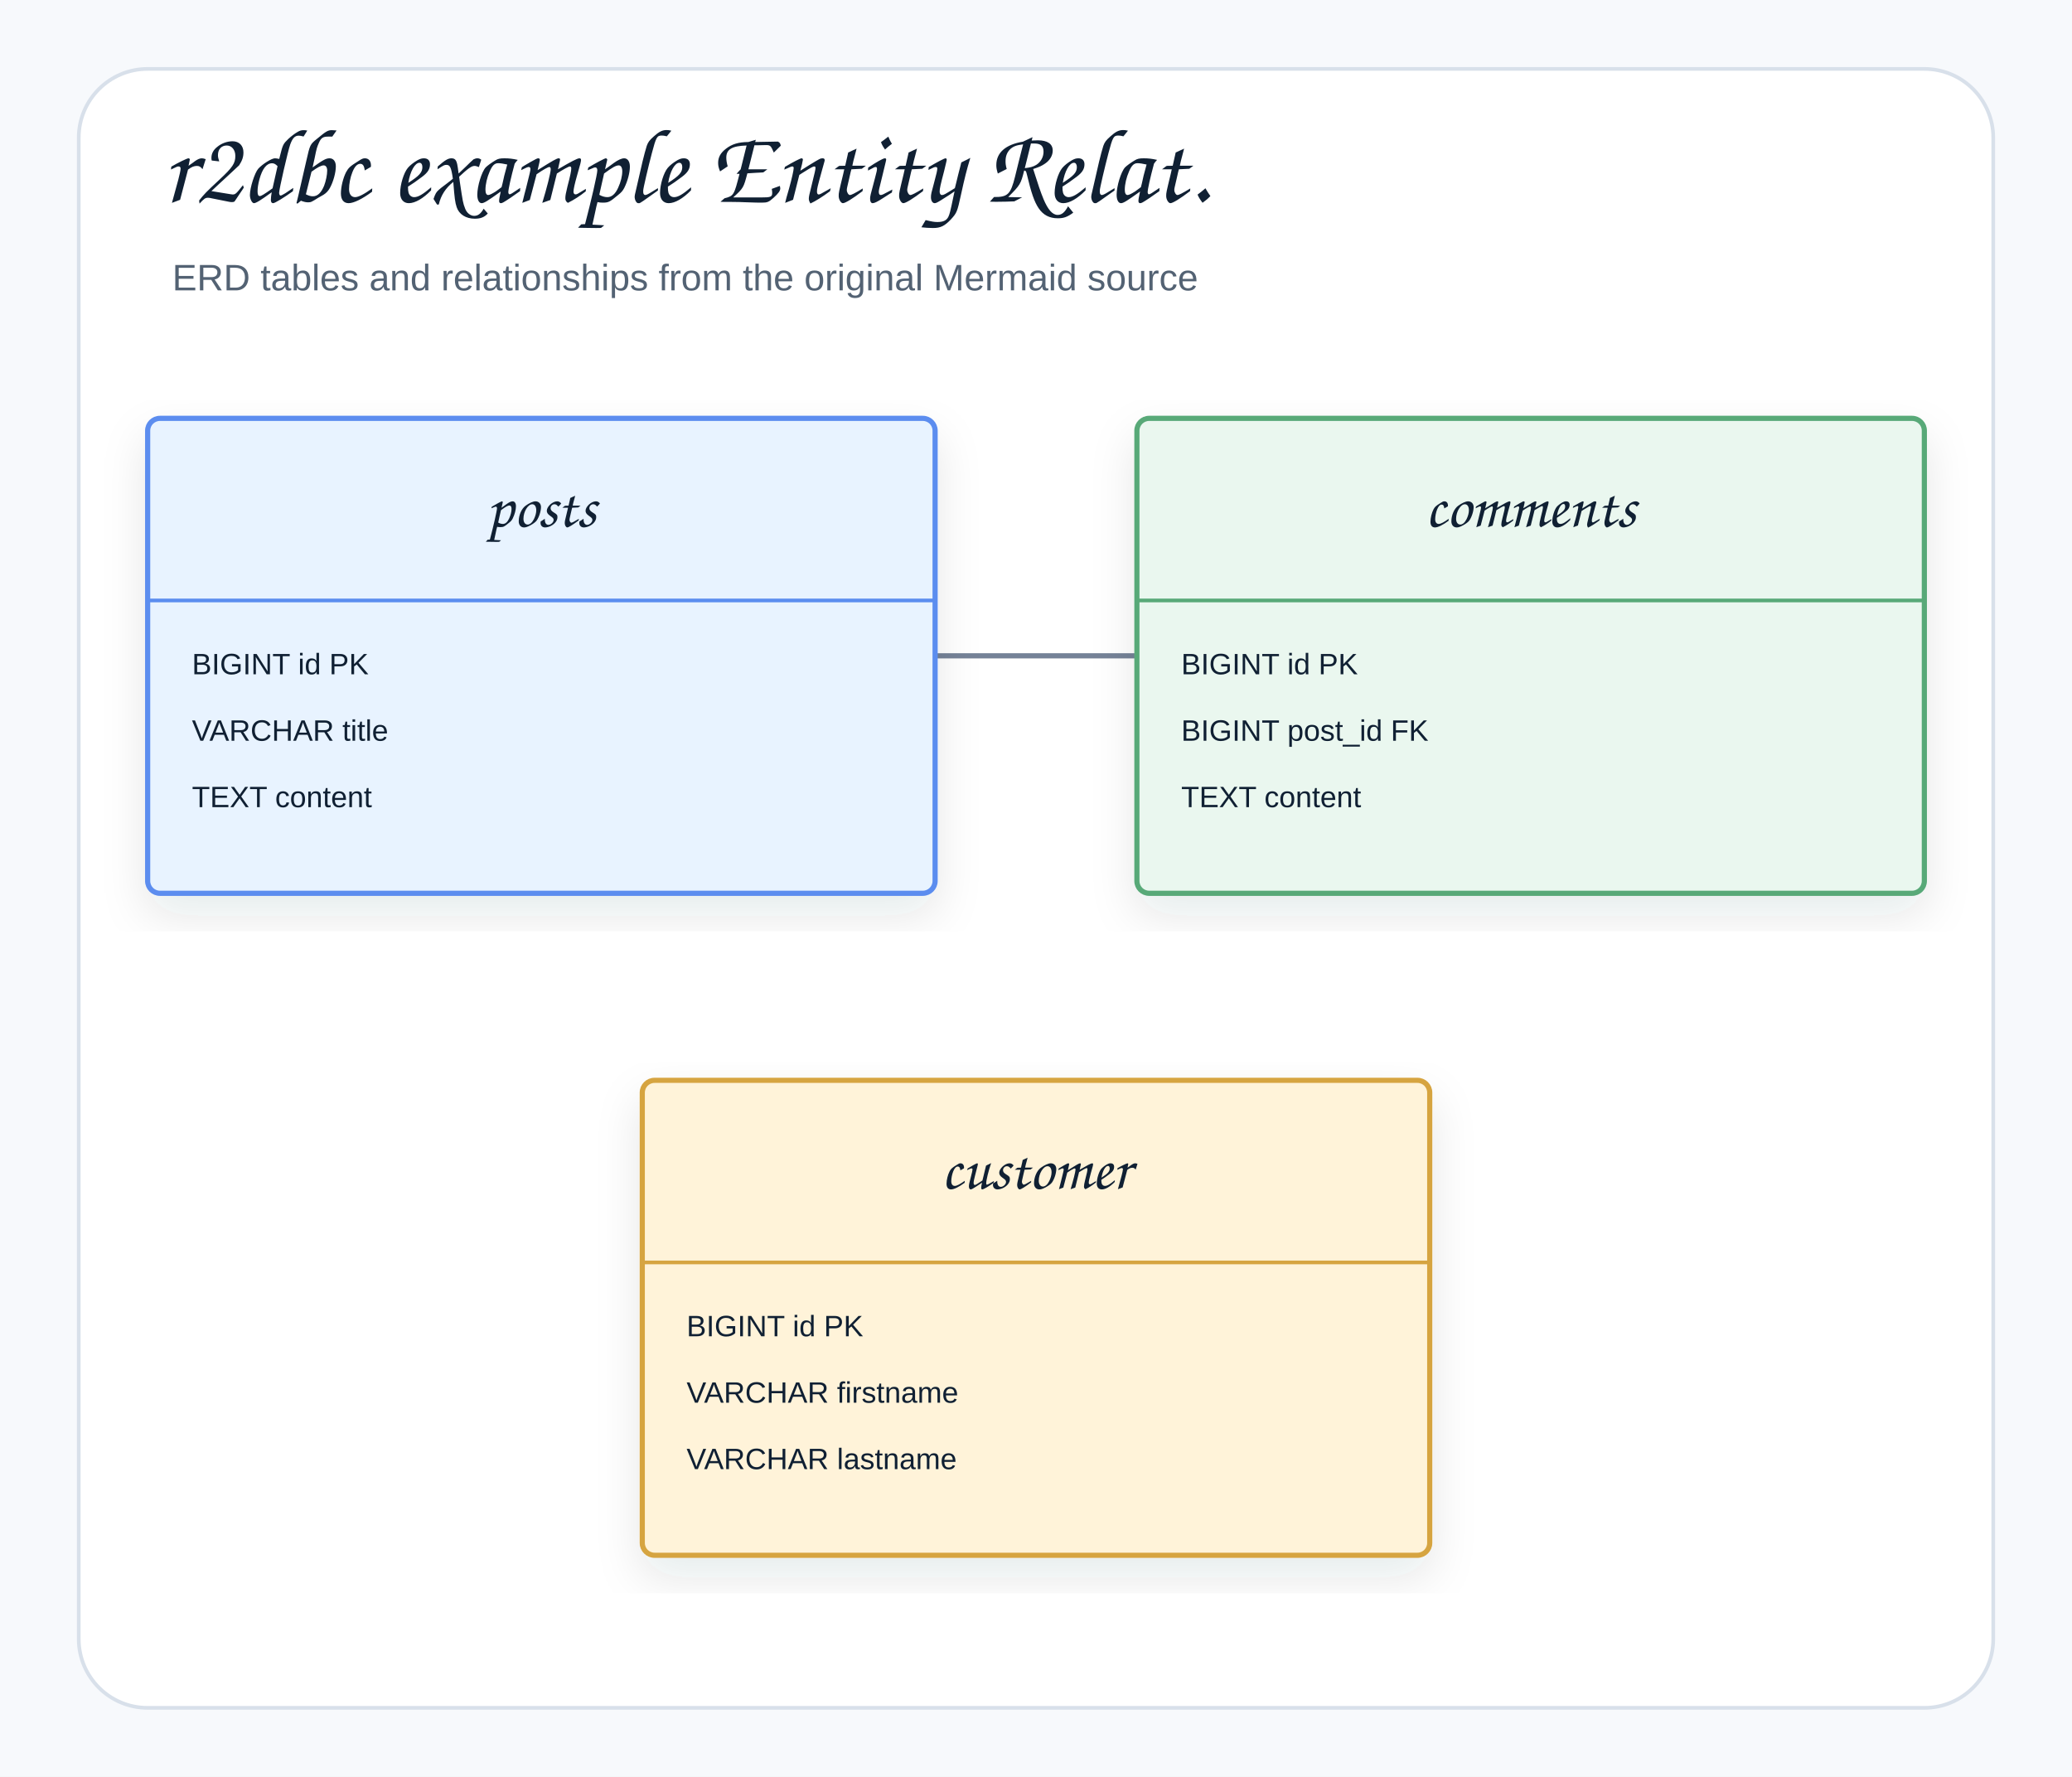
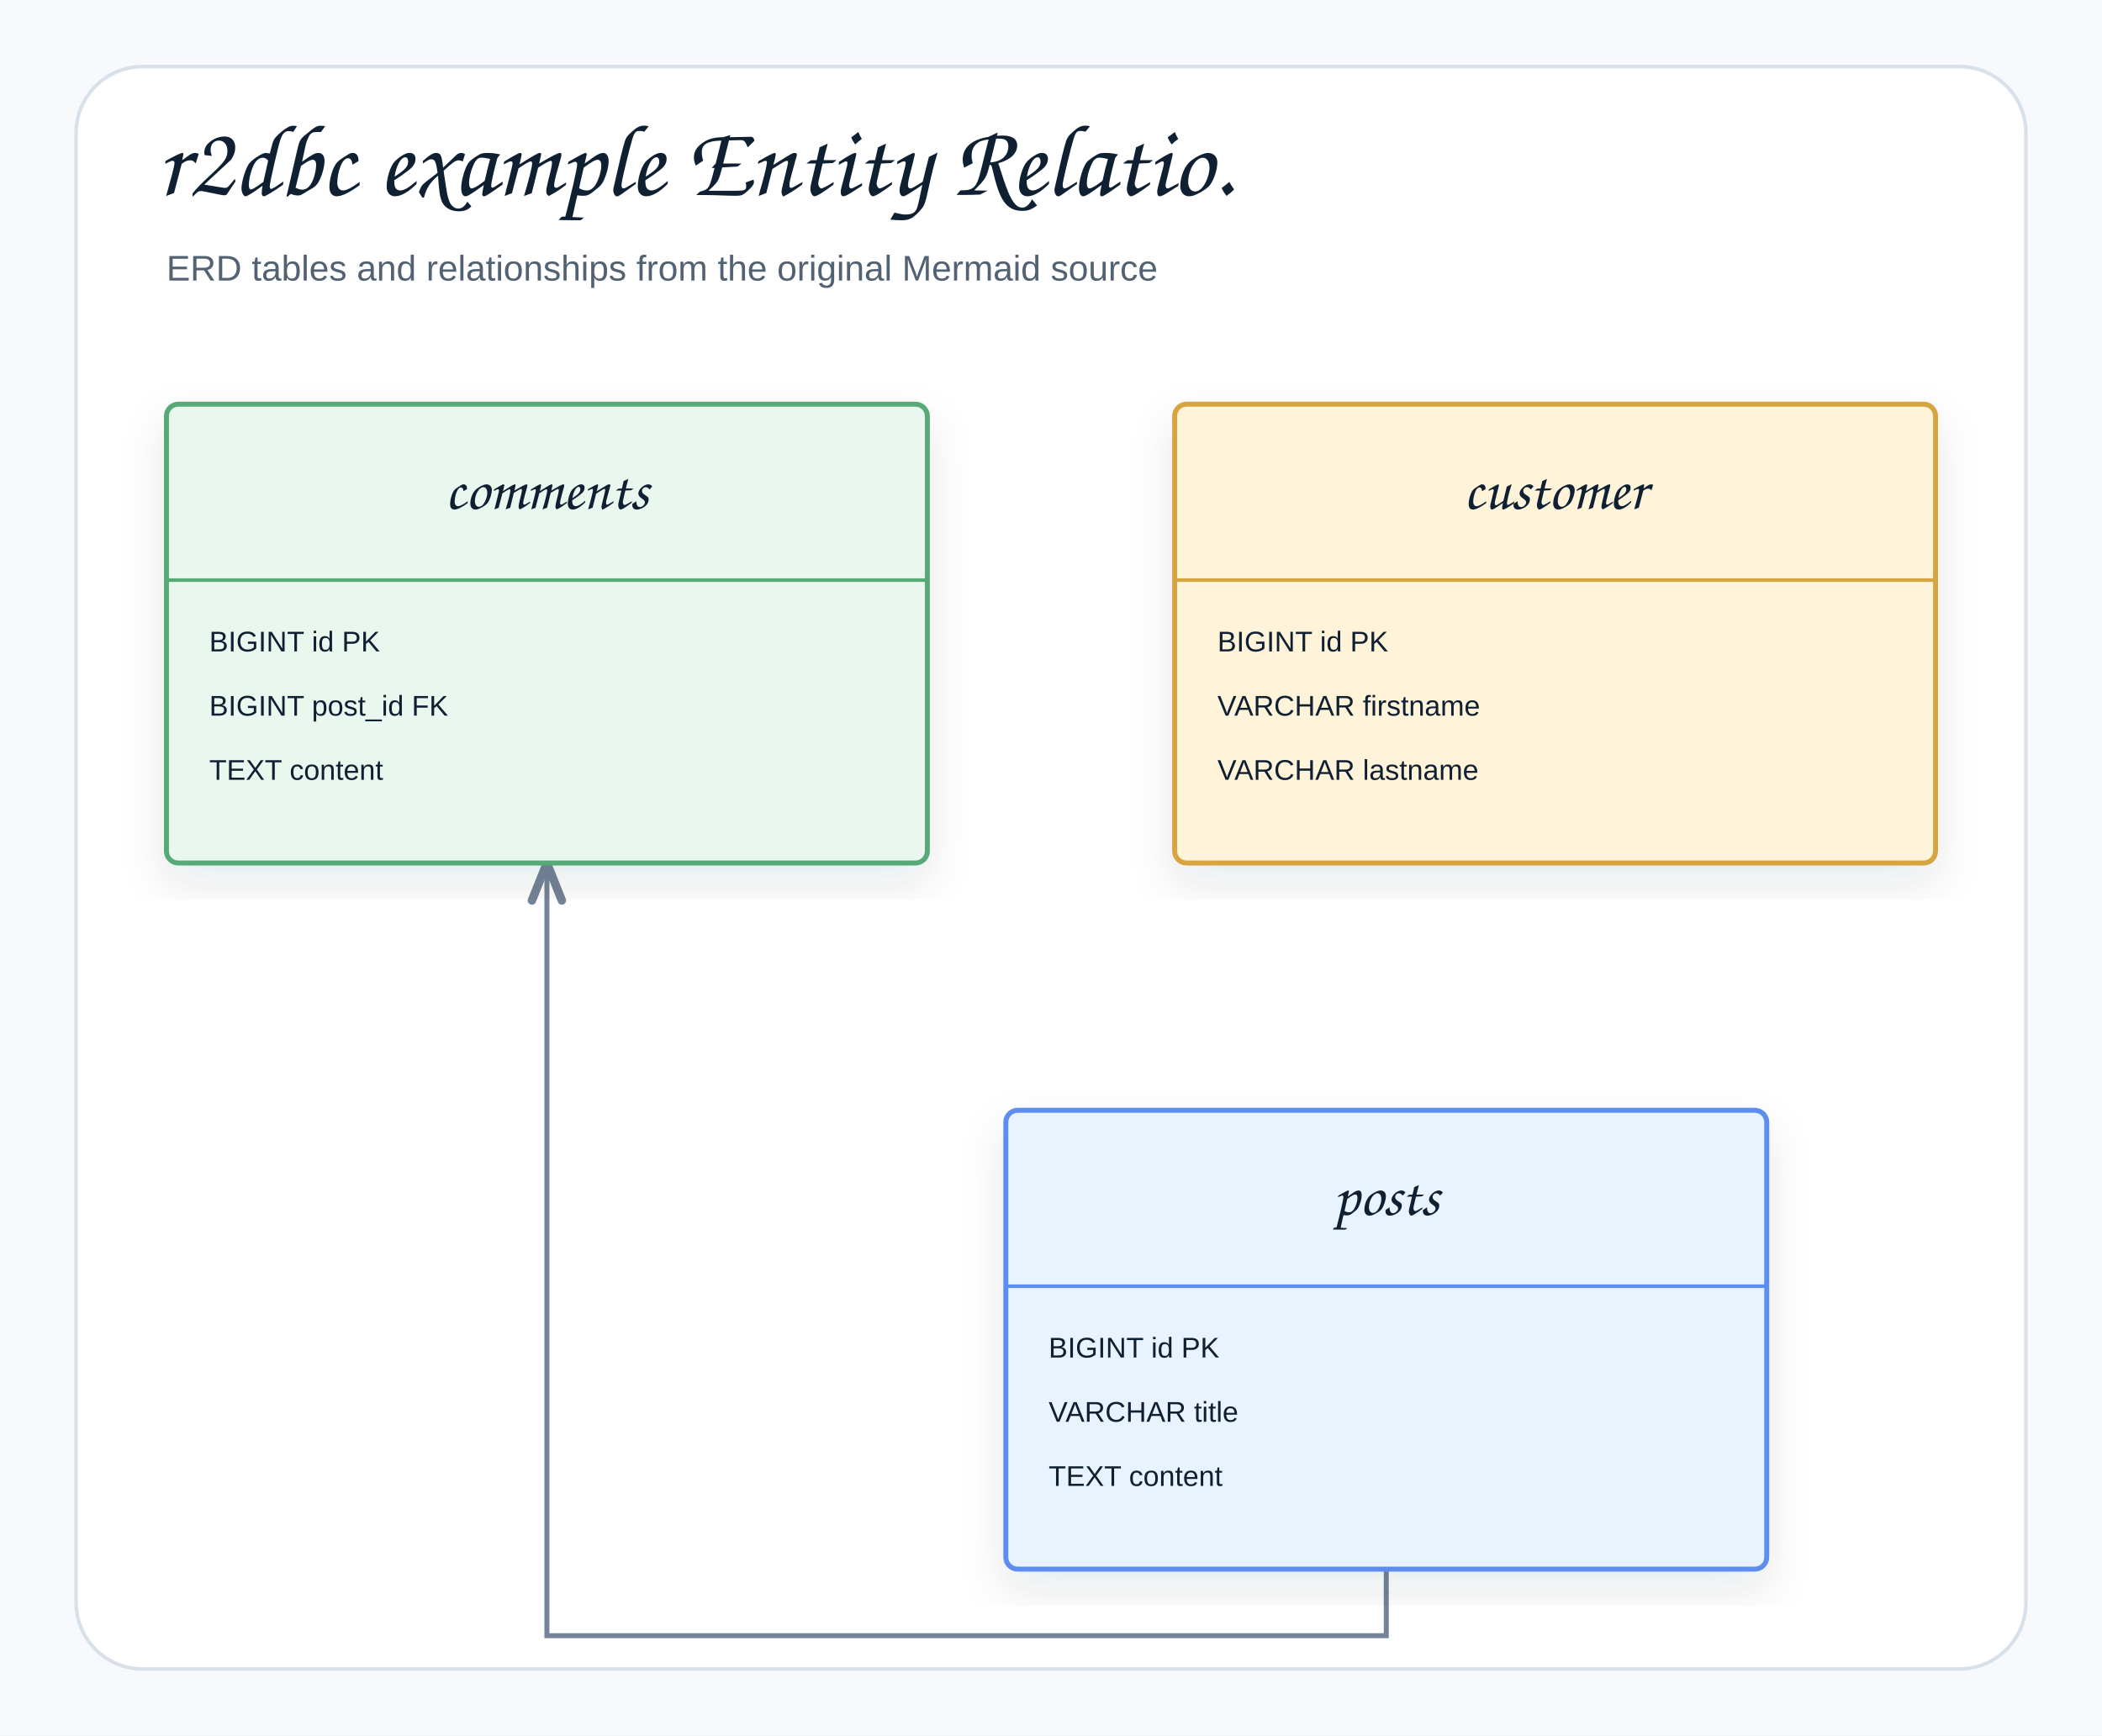
- <svg xmlns="http://www.w3.org/2000/svg" width="842" height="722" viewBox="0 0 842 722" role="img" aria-label="r2dbc example Entity Relationship 2">
+ <svg xmlns="http://www.w3.org/2000/svg" width="884" height="730" viewBox="0 0 884 730" role="img" aria-label="r2dbc example Entity Relationship 2">
  <defs>
    <filter id="shadow" x="-8%" y="-8%" width="116%" height="116%">
      <feDropShadow dx="0" dy="8" stdDeviation="9" flood-color="#1f2937" flood-opacity="0.10" />
    </filter>
-     <marker id="openArrow" markerWidth="12" markerHeight="10" refX="10" refY="5" orient="auto" markerUnits="strokeWidth">
-       <path d="M 1 1 L 10 5 L 1 9" fill="none" stroke="#758297" stroke-width="1.8" stroke-linecap="round" stroke-linejoin="round" />
+     <marker id="openArrow" markerWidth="10" markerHeight="8" refX="8.5" refY="4" orient="auto" markerUnits="strokeWidth">
+       <path d="M 1 1 L 8.5 4 L 1 7" fill="none" stroke="#758297" stroke-width="1.7" stroke-linecap="round" stroke-linejoin="round" />
    </marker>
-     <marker id="inherit" markerWidth="14" markerHeight="12" refX="12" refY="6" orient="auto" markerUnits="strokeWidth">
-       <path d="M 0 1 L 12 6 L 0 11 Z" fill="#ffffff" stroke="#758297" stroke-width="1.8" />
+     <marker id="inherit" markerWidth="11" markerHeight="10" refX="9.5" refY="5" orient="auto" markerUnits="strokeWidth">
+       <path d="M 0.5 1 L 9.5 5 L 0.5 9 Z" fill="#ffffff" stroke="#758297" stroke-width="1.7" />
    </marker>
    <style>
    .canvas{fill:#f7f9fc}.frame{fill:#fff;stroke:#d8e0ea;stroke-width:1.5}
    .title{font-family:"Architects Daughter","Comic Sans MS","Comic Sans",cursive;font-size:43px;font-weight:400;fill:#102033}
    .subtitle{font-family:"Comic Sans MS","Comic Sans","Comic Neue",Arial,sans-serif;font-size:15px;font-weight:400;fill:#536273}
    .label{font-family:"Architects Daughter","Comic Sans MS","Comic Sans",cursive;font-size:25px;font-weight:400;fill:#102033}
    .smallLabel{font-family:"Architects Daughter","Comic Sans MS","Comic Sans",cursive;font-size:21px;font-weight:400;fill:#102033}
    .mono{font-family:"Comic Sans MS","Comic Sans","Comic Neue",Arial,sans-serif;font-size:12px;font-weight:400;fill:#102033}
    .small{font-family:"Comic Sans MS","Comic Sans","Comic Neue",Arial,sans-serif;font-size:12px;font-weight:400;fill:#536273}
    .strong{font-family:"Comic Sans MS","Comic Sans","Comic Neue",Arial,sans-serif;font-size:13px;font-weight:400;fill:#102033}
    .card{stroke-width:2.1;filter:url(#shadow)}.compartment{stroke-width:1.5;fill:none}
    .line{stroke:#758297;stroke-width:2.1;fill:none;marker-end:url(#openArrow)}
    .plainLine{stroke:#758297;stroke-width:2.1;fill:none}
    .dashed{stroke:#758297;stroke-width:2.1;stroke-dasharray:7 6;fill:none;marker-end:url(#openArrow)}
    .inheritLine{stroke:#758297;stroke-width:2.2;fill:none;marker-end:url(#inherit)}
    .implLine{stroke:#758297;stroke-width:2.2;stroke-dasharray:8 7;fill:none;marker-end:url(#inherit)}
  </style>
  </defs>
-   <rect class="canvas" width="842" height="722" />
-   <rect class="frame" x="32" y="28" width="778" height="666" rx="28" />
-   <text class="title" x="66" y="82">r2dbc example Entity Relat.</text>
+   <rect class="canvas" width="884" height="730" />
+   <rect class="frame" x="32" y="28" width="820" height="674" rx="28" />
+   <text class="title" x="66" y="82">r2dbc example Entity Relatio.</text>
  <text class="subtitle" x="70" y="118">ERD tables and relationships from the original Mermaid source</text>
-   <path class="line" d="M220 266.5 C220 266.5 622 266.5 622 266.5" />
-   <g transform="translate(60,170)">
+   <path class="line" d="M583 467 L583 688 L230 688 L230 363" />
+   <g transform="translate(423,467)">
    <rect class="card" x="0" y="0" width="320" height="193" rx="5" fill="#E8F3FF" stroke="#5B8DEF" />
    <line class="compartment" x1="0" y1="74" x2="320" y2="74" stroke="#5B8DEF" />
    <text class="label" x="160" y="44" text-anchor="middle">posts</text>
    <text class="mono" x="18" y="104">BIGINT id PK</text>
    <text class="mono" x="18" y="131">VARCHAR title</text>
    <text class="mono" x="18" y="158">TEXT content</text>
  </g>
-   <g transform="translate(462,170)">
+   <g transform="translate(70,170)">
    <rect class="card" x="0" y="0" width="320" height="193" rx="5" fill="#EAF7EF" stroke="#58A978" />
    <line class="compartment" x1="0" y1="74" x2="320" y2="74" stroke="#58A978" />
    <text class="label" x="160" y="44" text-anchor="middle">comments</text>
    <text class="mono" x="18" y="104">BIGINT id PK</text>
    <text class="mono" x="18" y="131">BIGINT post_id FK</text>
    <text class="mono" x="18" y="158">TEXT content</text>
  </g>
-   <g transform="translate(261,439)">
+   <g transform="translate(494,170)">
    <rect class="card" x="0" y="0" width="320" height="193" rx="5" fill="#FFF3D9" stroke="#D6A441" />
    <line class="compartment" x1="0" y1="74" x2="320" y2="74" stroke="#D6A441" />
    <text class="label" x="160" y="44" text-anchor="middle">customer</text>
    <text class="mono" x="18" y="104">BIGINT id PK</text>
    <text class="mono" x="18" y="131">VARCHAR firstname</text>
    <text class="mono" x="18" y="158">VARCHAR lastname</text>
  </g>
</svg>
